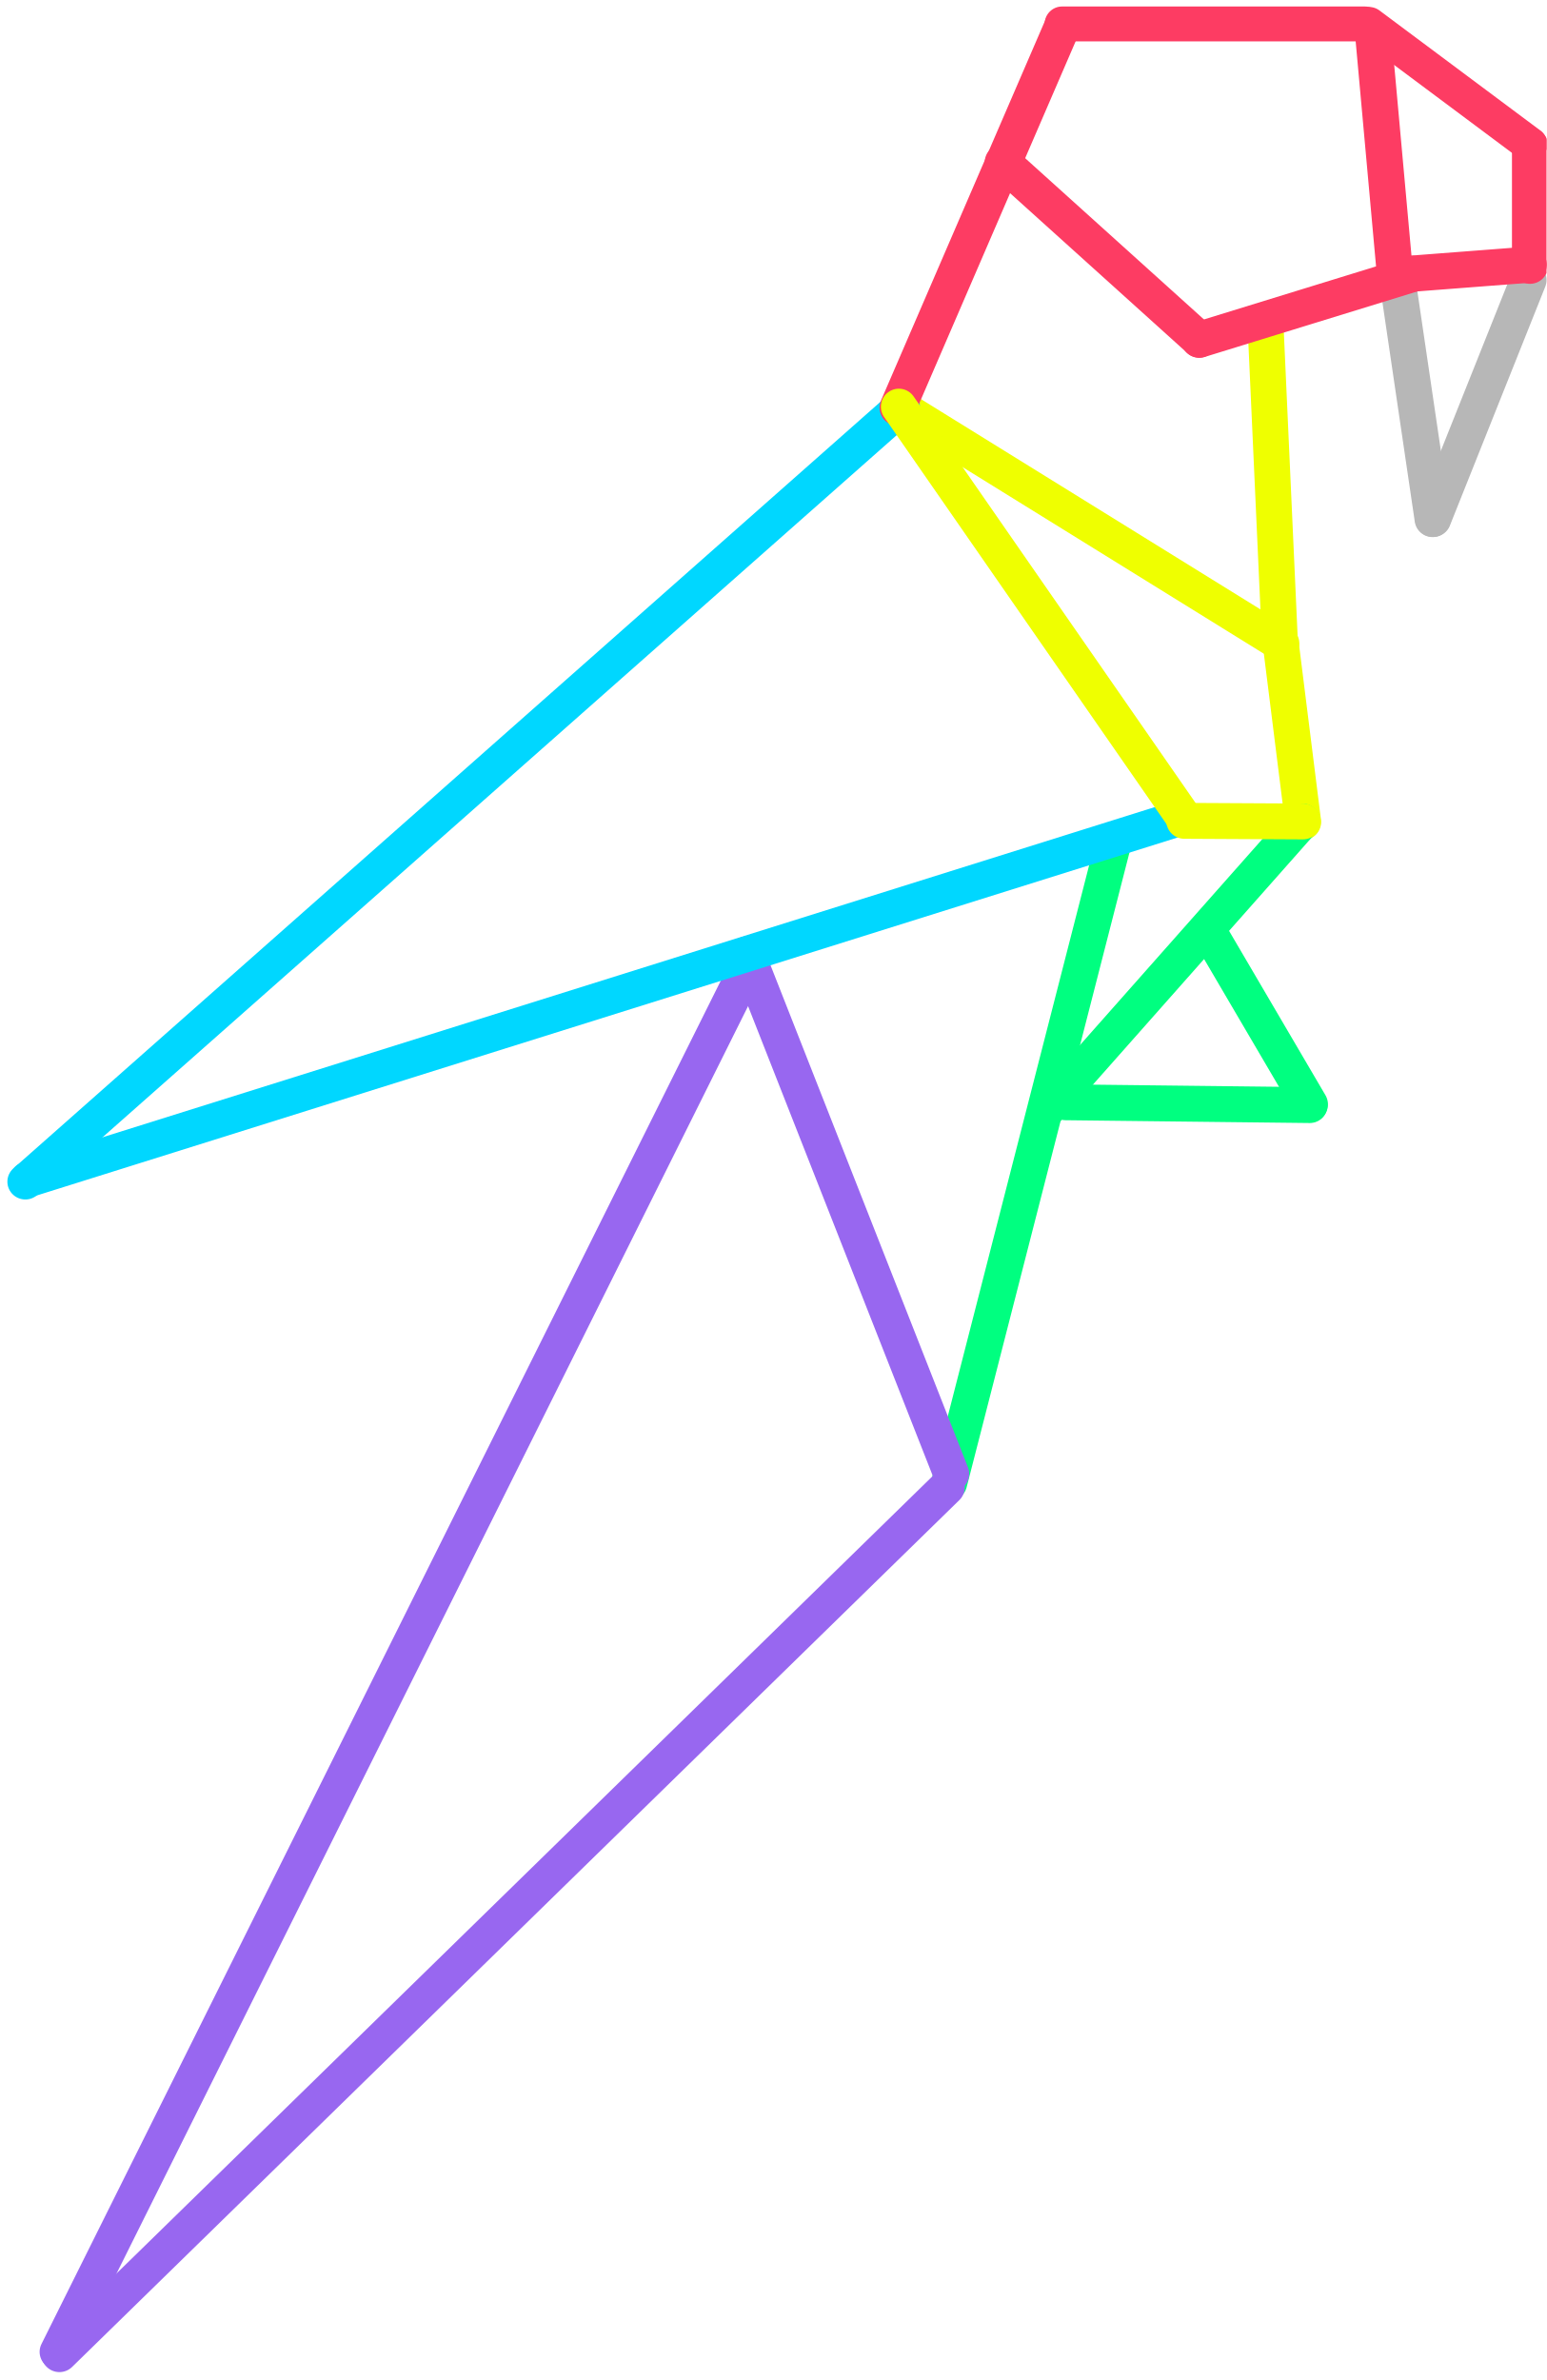
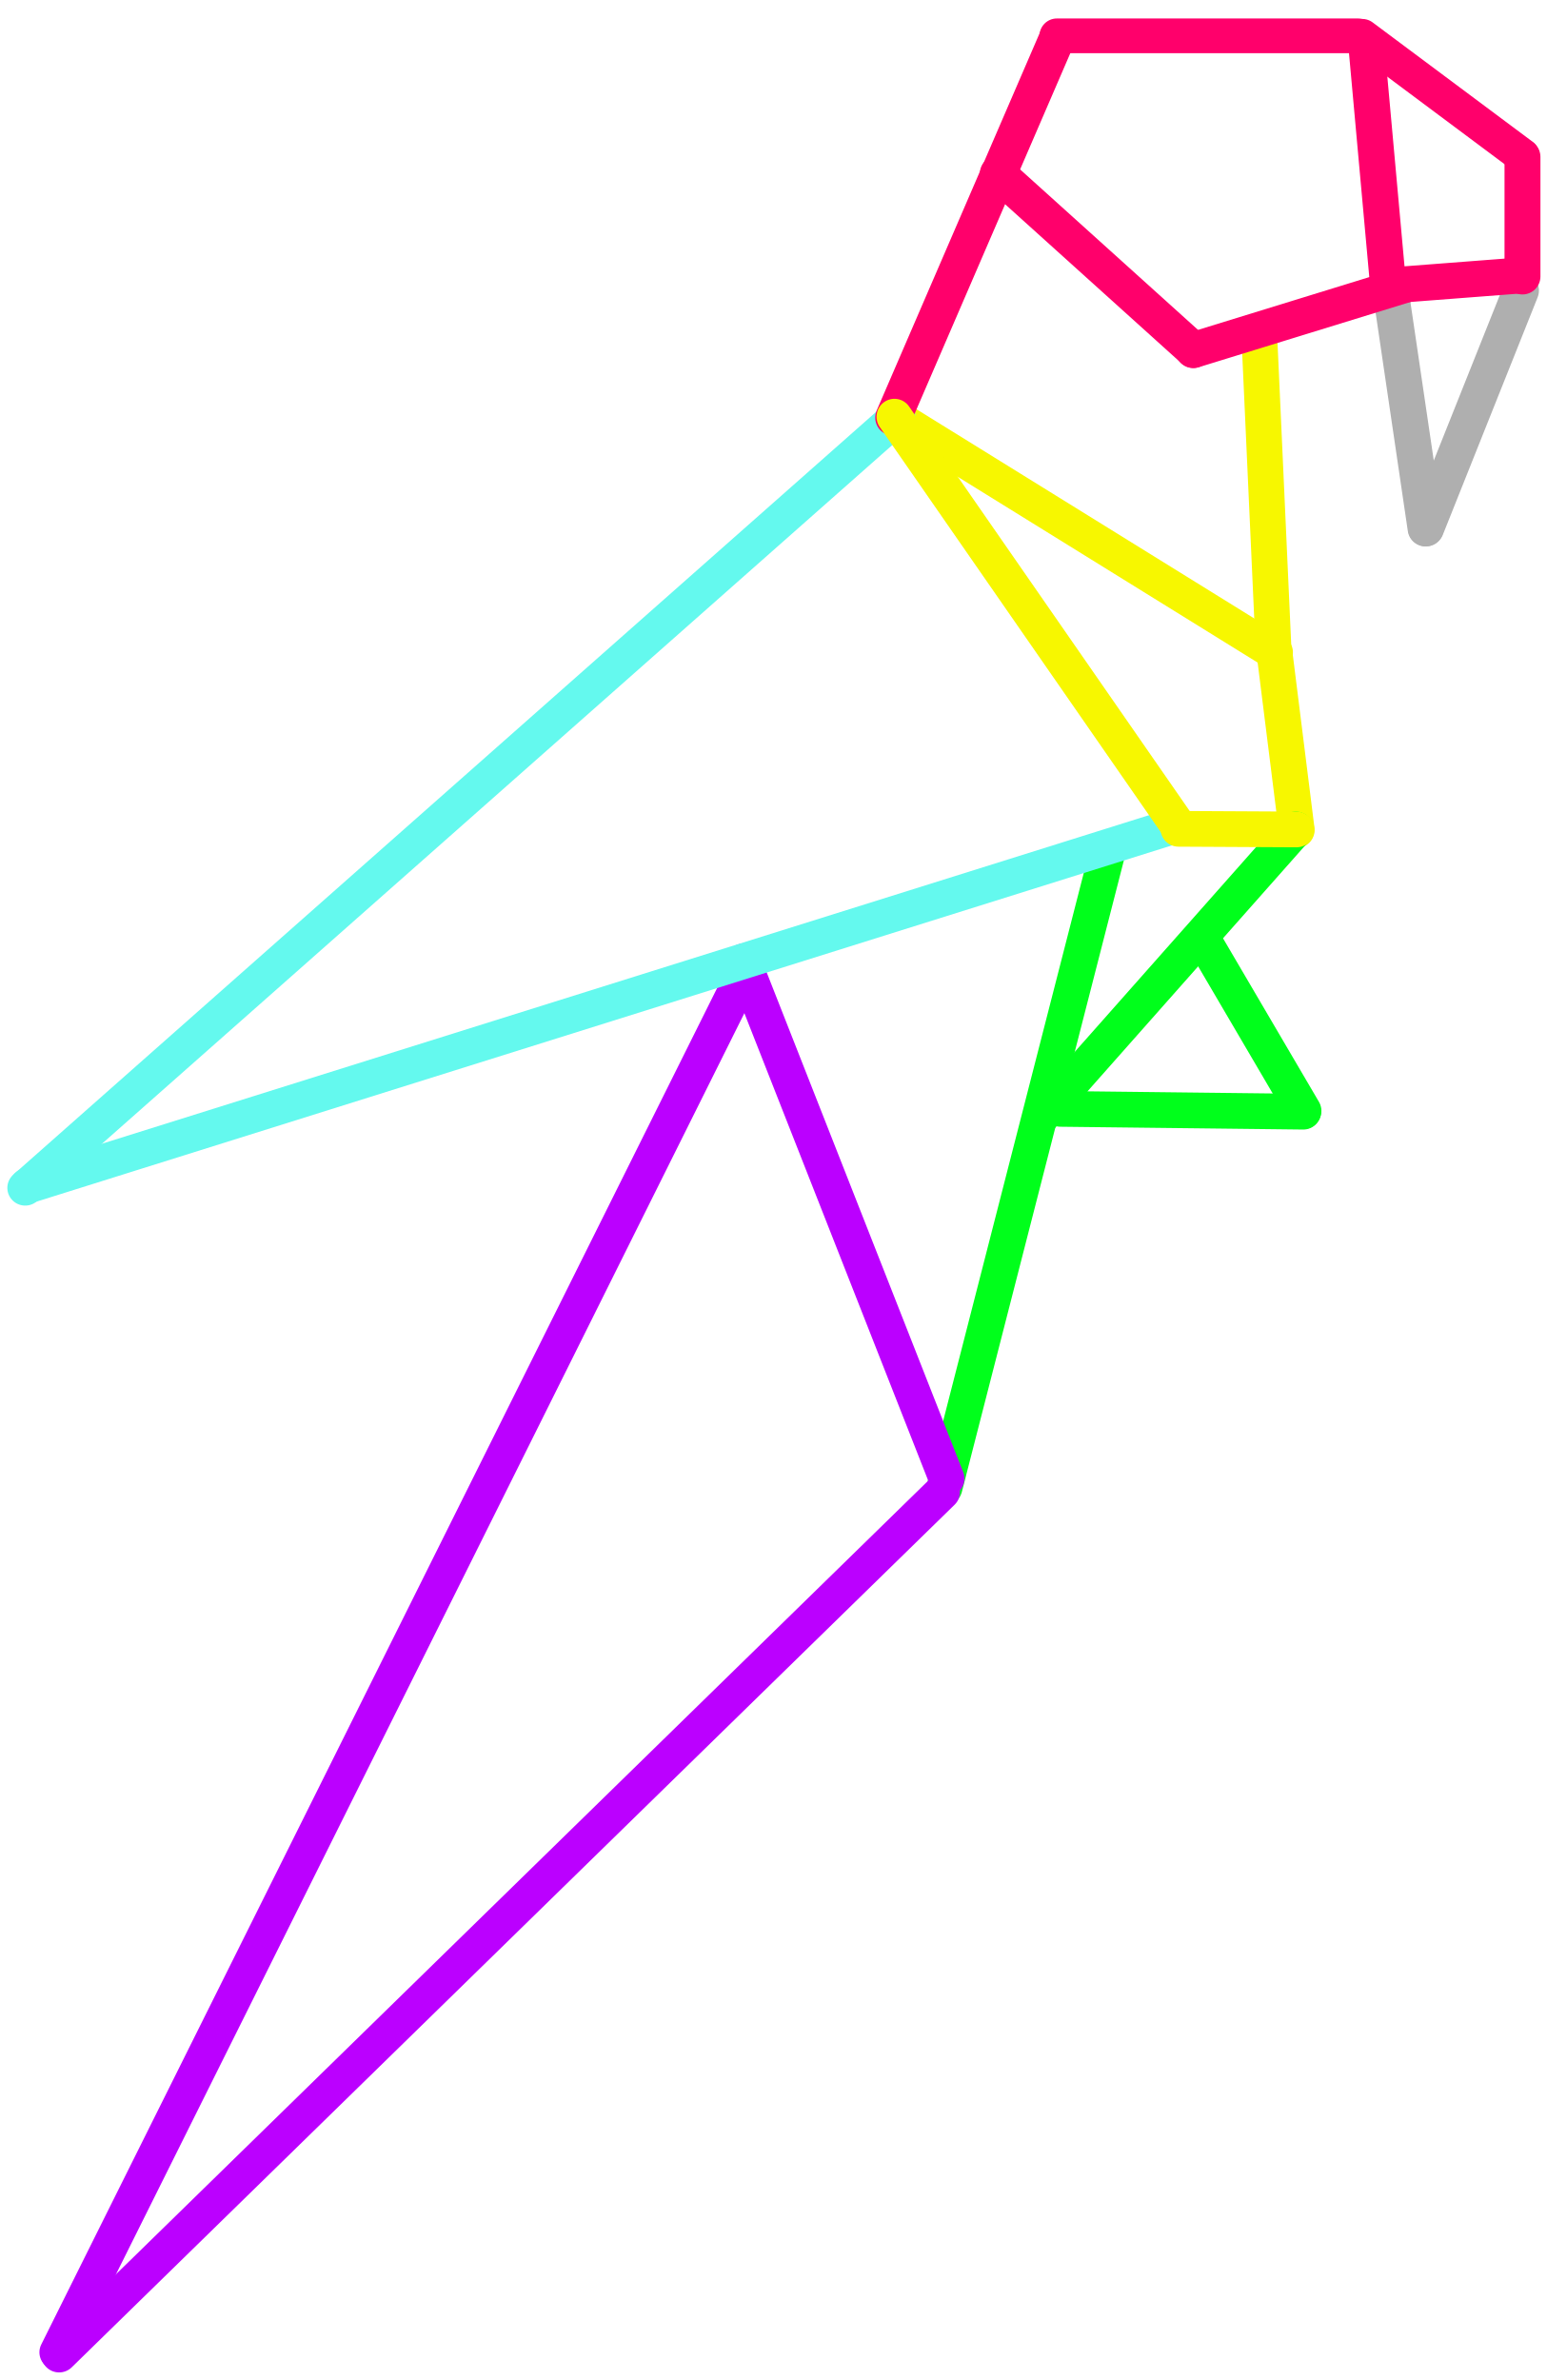
<svg xmlns="http://www.w3.org/2000/svg" version="1.1" viewBox="0.0 0.0 1528.538 2352.357" fill="none" stroke="none" stroke-linecap="square" stroke-miterlimit="10">
  <clipPath id="p.0">
    <path d="m0 0l1528.538 0l0 2352.357l-1528.538 0l0 -2352.357z" clip-rule="nonzero" />
  </clipPath>
  <g clip-path="url(#p.0)">
    <path fill="#000000" fill-opacity="0.0" d="m0 0l1528.538 0l0 2352.357l-1528.538 0z" fill-rule="evenodd" />
-     <path fill="#efff00" d="m1250.097 305.043l0 0c9.793 -0.444 18.093 7.136 18.537 16.929l13.981 308.158c0.213 4.703 -1.45 9.298 -4.625 12.774c-3.175 3.476 -7.6 5.549 -12.303 5.762l0 0l0 0c-9.793 0.444 -18.092 -7.136 -18.537 -16.929l-13.982 -308.158c-0.444 -9.793 7.135 -18.092 16.928 -18.535z" fill-rule="evenodd" />
-     <path fill="#efff00" d="m1264.003 621.229l0 0c9.759 -1.226 18.66 5.691 19.883 15.45l21.746 173.573c0.587 4.686 -0.711 9.415 -3.61 13.145c-2.898 3.73 -7.16 6.157 -11.846 6.746l0 0l0 0c-9.758 1.226 -18.66 -5.691 -19.883 -15.45l-21.746 -173.573c-1.223 -9.759 5.697 -18.664 15.456 -19.891z" fill-rule="evenodd" />
-     <path fill="#efff00" d="m873.027 392.279l0 0c5.149 -8.332 16.073 -10.906 24.4 -5.748l378.413 234.393c3.999 2.477 6.851 6.442 7.93 11.022c1.079 4.581 0.296 9.402 -2.176 13.403l0 0l0 0c-5.149 8.332 -16.073 10.906 -24.4 5.748l-378.413 -234.393c-8.327 -5.158 -10.903 -16.093 -5.754 -24.425z" fill-rule="evenodd" />
-     <path fill="#00d7ff" d="m11.811 1179.673l0 0c-6.523 -7.254 -5.886 -18.372 1.422 -24.834l866.447 -766.049c3.51 -3.103 8.12 -4.695 12.817 -4.426c4.697 0.269 9.095 2.377 12.228 5.86l0 0l0 0c6.523 7.254 5.886 18.372 -1.422 24.834l-866.447 766.049c-7.308 6.462 -18.521 5.819 -25.044 -1.434z" fill-rule="evenodd" />
-     <path fill="#00ff80" d="m1104.878 815.909l0 0c9.515 2.348 15.254 11.948 12.819 21.441l-162.269 632.615c-1.169 4.559 -4.106 8.483 -8.164 10.909c-4.058 2.426 -8.904 3.156 -13.474 2.028l0 0l0 0c-9.515 -2.348 -15.254 -11.948 -12.819 -21.441l162.269 -632.615c2.435 -9.493 12.122 -15.285 21.637 -12.937z" fill-rule="evenodd" />
-     <path fill="#00ff80" d="m1298.643 798.54l0 0c7.41 6.419 8.149 17.573 1.651 24.913l-251.744 284.378c-3.121 3.525 -7.527 5.681 -12.25 5.994c-4.723 0.313 -9.375 -1.243 -12.934 -4.325l0 0l0 0c-7.41 -6.419 -8.15 -17.573 -1.651 -24.913l251.744 -284.378c6.498 -7.341 17.773 -8.088 25.183 -1.669z" fill-rule="evenodd" />
-     <path fill="#00ff80" d="m1185.848 905.673l0 0c8.376 -5.044 19.175 -2.297 24.12 6.138l100.106 170.717c2.375 4.05 3.055 8.897 1.89 13.474c-1.165 4.577 -4.079 8.509 -8.101 10.932l0 0l0 0c-8.376 5.044 -19.175 2.297 -24.12 -6.138l-100.106 -170.717c-4.946 -8.434 -2.165 -19.361 6.21 -24.406z" fill-rule="evenodd" />
-     <path fill="#9867f0" d="m731.764 926.643l0 0c9.071 -3.679 19.329 0.724 22.911 9.834l201.988 513.687c1.72 4.375 1.64 9.272 -0.224 13.615c-1.864 4.343 -5.358 7.775 -9.715 9.542l0 0l0 0c-9.071 3.679 -19.329 -0.724 -22.911 -9.834l-201.988 -513.687c-3.582 -9.11 0.868 -19.478 9.939 -23.157z" fill-rule="evenodd" />
-     <path fill="#9867f0" d="m49.02 2340.293l0 0c-8.776 -4.271 -12.361 -14.814 -8.009 -23.549l678.38 -1361.438c2.09 -4.195 5.769 -7.403 10.227 -8.919c4.458 -1.516 9.33 -1.216 13.544 0.835l0 0l0 0c8.776 4.27 12.361 14.814 8.009 23.549l-678.38 1361.438c-4.353 8.735 -14.995 12.354 -23.771 8.084z" fill-rule="evenodd" />
-     <path fill="#9867f0" d="m46.064 2339.327l0 0c-6.914 -6.914 -6.85 -18.059 0.145 -24.893l876.971 -856.828c3.359 -3.282 7.899 -5.11 12.622 -5.082c4.723 0.027 9.242 1.908 12.562 5.229l0 0l0 0c6.914 6.914 6.85 18.059 -0.145 24.893l-876.971 856.828c-6.994 6.833 -18.27 6.768 -25.184 -0.146z" fill-rule="evenodd" />
-     <path fill="#00ff80" d="m1035.36 1089.272l0 0c0 -9.793 7.938 -17.641 17.731 -17.528l241.231 2.773c4.703 0.054 9.213 1.974 12.538 5.338c3.325 3.364 5.193 7.896 5.193 12.598l0 0l0 0c0 9.793 -7.938 17.641 -17.731 17.528l-241.231 -2.773l0 0c-9.793 -0.113 -17.731 -8.143 -17.731 -17.936z" fill-rule="evenodd" />
-     <path fill="#00d7ff" d="m10.416 1171.173l0 0c-2.992 -9.315 2.15 -19.241 11.485 -22.17l1137.062 -356.794c4.483 -1.407 9.353 -0.979 13.538 1.19c4.186 2.168 7.344 5.9 8.781 10.373l0 0l0 0c2.992 9.315 -2.15 19.241 -11.485 22.17l-1137.062 356.794c-9.335 2.929 -19.328 -2.248 -22.32 -11.562z" fill-rule="evenodd" />
-     <path fill="#b7b7b7" d="m1517.337 260.195l0 0c9.167 3.627 13.635 13.989 9.981 23.145l-94.261 236.135c-1.755 4.397 -5.187 7.922 -9.541 9.799c-4.354 1.878 -9.273 1.954 -13.675 0.212l0 0l0 0c-9.167 -3.627 -13.636 -13.989 -9.981 -23.145l94.261 -236.135c3.655 -9.156 14.049 -13.638 23.216 -10.011z" fill-rule="evenodd" />
-     <path fill="#b7b7b7" d="m1380.454 271.692l0 0c9.758 -1.479 18.836 5.238 20.275 15.003l32.961 223.601c0.691 4.689 -0.508 9.468 -3.332 13.286c-2.825 3.818 -7.045 6.361 -11.731 7.071l0 0l0 0c-9.759 1.479 -18.836 -5.238 -20.276 -15.003l-32.961 -223.601c-1.439 -9.764 5.305 -18.879 15.063 -20.357z" fill-rule="evenodd" />
-     <path fill="#fd3c63" d="m1032.535 23.647l0 0c0 -9.515 7.713 -17.228 17.228 -17.228l299.213 0c4.569 0 8.951 1.815 12.182 5.046c3.231 3.231 5.046 7.613 5.046 12.182l0 0l0 0c0 9.515 -7.713 17.228 -17.228 17.228l-299.213 0c-9.515 0 -17.228 -7.713 -17.228 -17.228z" fill-rule="evenodd" />
-     <path fill="#fd3c63" d="m1339.284 13.843l0 0c5.688 -7.645 16.491 -9.223 24.128 -3.525l158.861 118.516c3.668 2.736 6.1 6.819 6.762 11.35c0.662 4.531 -0.501 9.139 -3.232 12.81l0 0l0 0c-5.688 7.645 -16.491 9.223 -24.128 3.525l-158.861 -118.516c-7.638 -5.698 -9.218 -16.515 -3.53 -24.16z" fill-rule="evenodd" />
-     <path fill="#fd3c63" d="m1512.243 126.103l0 0c9.854 0 17.843 7.988 17.843 17.843l0 118.74c0 4.732 -1.88 9.27 -5.226 12.617c-3.346 3.346 -7.885 5.226 -12.617 5.226l0 0l0 0c-9.854 0 -17.843 -7.988 -17.843 -17.842l0 -118.74c0 -9.854 7.988 -17.843 17.843 -17.843z" fill-rule="evenodd" />
-     <path fill="#fd3c63" d="m1355.187 10.865l0 0c9.854 -0.878 18.566 6.397 19.459 16.25l22.31 246.178c0.429 4.732 -1.04 9.437 -4.083 13.081c-3.043 3.644 -7.411 5.928 -12.143 6.35l0 0l0 0c-9.854 0.878 -18.566 -6.397 -19.459 -16.25l-22.31 -246.178l0 0c-0.893 -9.853 6.372 -18.552 16.226 -19.431z" fill-rule="evenodd" />
-     <path fill="#fd3c63" d="m1367.47 272.652l0 0c-0.731 -9.854 6.664 -18.457 16.516 -19.215l125.645 -9.665c4.731 -0.364 9.408 1.167 13.001 4.256c3.594 3.089 5.809 7.483 6.16 12.215l0 0l0 0c0.731 9.854 -6.664 18.457 -16.516 19.215l-125.645 9.665c-9.852 0.758 -18.431 -6.616 -19.162 -16.47z" fill-rule="evenodd" />
-     <path fill="#fd3c63" d="m1168.245 341.073l0 0c-2.887 -9.411 2.398 -19.389 11.805 -22.288l211.54 -65.187c4.517 -1.392 9.401 -0.932 13.576 1.279c4.175 2.211 7.299 5.992 8.686 10.511l0 0l0 0c2.888 9.411 -2.398 19.389 -11.805 22.288l-211.54 65.187c-9.407 2.899 -19.374 -2.38 -22.261 -11.791z" fill-rule="evenodd" />
-     <path fill="#fd3c63" d="m977.908 148.473l0 0c6.619 -7.297 17.915 -7.863 25.23 -1.265l194.296 175.254c3.513 3.169 5.62 7.6 5.856 12.318c0.237 4.718 -1.416 9.338 -4.595 12.842l0 0l0 0c-6.619 7.297 -17.915 7.863 -25.23 1.265l-194.296 -175.254c-7.315 -6.598 -7.88 -17.863 -1.261 -25.16z" fill-rule="evenodd" />
-     <path fill="#fd3c63" d="m880.143 419.348l0 0c-9.071 -3.975 -13.242 -14.568 -9.315 -23.66l162.914 -377.216c1.886 -4.366 5.425 -7.795 9.838 -9.533c4.414 -1.738 9.341 -1.642 13.697 0.267l0 0l0 0c9.071 3.975 13.242 14.568 9.315 23.66l-162.914 377.216c-3.927 9.092 -14.464 13.241 -23.535 9.266z" fill-rule="evenodd" />
-     <path fill="#efff00" d="m878.274 387.392l0 0c8.036 -5.636 19.086 -3.666 24.681 4.399l279.52 402.982c2.687 3.873 3.73 8.663 2.901 13.315c-0.829 4.652 -3.463 8.787 -7.322 11.493l0 0l0 0c-8.036 5.636 -19.086 3.666 -24.681 -4.399l-279.521 -402.982l0 0c-5.594 -8.065 -3.615 -19.172 4.422 -24.808z" fill-rule="evenodd" />
-     <path fill="#efff00" d="m1152.716 811.203l0 0c0 -9.793 7.939 -17.69 17.732 -17.637l117.26 0.629c4.703 0.025 9.213 1.918 12.538 5.261c3.325 3.343 5.194 7.864 5.194 12.566l0 0l0 0c0 9.793 -7.939 17.69 -17.732 17.637l-117.26 -0.629c-9.793 -0.052 -17.732 -8.034 -17.732 -17.827z" fill-rule="evenodd" />
+     <path fill="#f7f700" d="m1243.926 315.408l0 0c9.75 -0.435 18.012 7.116 18.455 16.866l13.924 306.615c0.213 4.682 -1.443 9.255 -4.604 12.713c-3.16 3.458 -7.566 5.518 -12.248 5.727l0 0l0 0c-9.75 0.435 -18.012 -7.116 -18.455 -16.866l-13.924 -306.615c-0.443 -9.749 7.102 -18.005 16.852 -18.44z" fill-rule="evenodd" />
+     <path fill="#f7f700" d="m1257.779 630.043l0 0c9.706 -1.218 18.561 5.664 19.777 15.37l21.644 172.755c0.584 4.661 -0.708 9.364 -3.591 13.073c-2.883 3.709 -7.121 6.122 -11.782 6.707l0 0l0 0c-9.706 1.218 -18.561 -5.664 -19.777 -15.37l-21.643 -172.755c-1.216 -9.706 5.667 -18.562 15.373 -19.78z" fill-rule="evenodd" />
+     <path fill="#f7f700" d="m868.725 402.237l0 0c5.123 -8.297 15.996 -10.861 24.285 -5.726l376.532 233.247c3.981 2.466 6.821 6.414 7.897 10.975c1.075 4.561 0.297 9.362 -2.163 13.347l0 0l0 0c-5.123 8.297 -15.996 10.861 -24.285 5.726l-376.532 -233.247c-8.29 -5.135 -10.857 -16.024 -5.734 -24.322z" fill-rule="evenodd" />
+     <path fill="#64f9ee" d="m11.748 1185.74l0 0c-6.488 -7.219 -5.853 -18.282 1.419 -24.711l862.202 -762.262c3.492 -3.087 8.079 -4.671 12.751 -4.403c4.672 0.268 9.048 2.366 12.164 5.833l0 0l0 0c6.488 7.219 5.853 18.283 -1.419 24.711l-862.202 762.262c-7.272 6.429 -18.426 5.788 -24.915 -1.43z" fill-rule="evenodd" />
+     <path fill="#00ff1b" d="m1099.425 823.762l0 0c9.471 2.34 15.184 11.897 12.76 21.347l-161.488 629.463c-1.164 4.538 -4.088 8.444 -8.127 10.859c-4.039 2.414 -8.864 3.14 -13.412 2.016l0 0l0 0c-9.471 -2.34 -15.184 -11.897 -12.76 -21.347l161.488 -629.463c2.424 -9.45 12.068 -15.214 21.539 -12.875z" fill-rule="evenodd" />
+     <path fill="#00ff1b" d="m1292.254 806.49l0 0c7.367 6.384 8.101 17.476 1.639 24.775l-250.522 282.986c-3.103 3.505 -7.484 5.649 -12.18 5.959c-4.696 0.311 -9.321 -1.237 -12.859 -4.303l0 0l0 0c-7.367 -6.384 -8.101 -17.476 -1.639 -24.775l250.522 -282.986c6.461 -7.299 17.671 -8.04 25.038 -1.656z" fill-rule="evenodd" />
+     <path fill="#00ff1b" d="m1180.006 913.103l0 0c8.332 -5.027 19.078 -2.298 24.001 6.096l99.621 169.855c2.364 4.031 3.042 8.856 1.884 13.413c-1.158 4.557 -4.056 8.474 -8.057 10.888l0 0l0 0c-8.332 5.027 -19.078 2.298 -24.001 -6.096l-99.621 -169.855c-4.923 -8.394 -2.16 -19.274 6.173 -24.301z" fill-rule="evenodd" />
+     <path fill="#bb00ff" d="m728.155 933.957l0 0c9.028 -3.662 19.237 0.72 22.802 9.786l201.01 511.136c1.712 4.354 1.632 9.228 -0.223 13.55c-1.855 4.322 -5.333 7.738 -9.668 9.496l0 0l0 0c-9.028 3.662 -19.237 -0.72 -22.802 -9.786l-201.01 -511.136c-3.565 -9.066 0.863 -19.384 9.891 -23.046z" fill-rule="evenodd" />
+     <path fill="#bb00ff" d="m48.778 2340.628l0 0c-8.732 -4.244 -12.301 -14.73 -7.971 -23.42l675.028 -1354.735c2.079 -4.173 5.739 -7.366 10.175 -8.875c4.435 -1.51 9.283 -1.213 13.476 0.826l0 0l0 0c8.732 4.244 12.301 14.73 7.971 23.42l-675.028 1354.735c-4.33 8.69 -14.919 12.294 -23.651 8.05z" fill-rule="evenodd" />
+     <path fill="#bb00ff" d="m45.836 2339.675l0 0c-6.88 -6.88 -6.815 -17.969 0.144 -24.768l872.657 -852.606c3.342 -3.265 7.859 -5.084 12.558 -5.057c4.699 0.027 9.195 1.899 12.499 5.202l0 0l0 0c6.88 6.88 6.815 17.969 -0.144 24.768l-872.657 852.606c-6.959 6.799 -18.178 6.734 -25.057 -0.146z" fill-rule="evenodd" />
+     <path fill="#00ff1b" d="m1030.256 1095.792l0 0c0 -9.75 7.903 -17.562 17.652 -17.45l240.034 2.773c4.682 0.054 9.172 1.966 12.482 5.315c3.31 3.349 5.17 7.861 5.17 12.543l0 0l0 0c0 9.75 -7.903 17.562 -17.652 17.45l-240.034 -2.773l0 0c-9.749 -0.113 -17.652 -8.108 -17.652 -17.858z" fill-rule="evenodd" />
+     <path fill="#64f9ee" d="m10.36 1177.285l0 0c-2.975 -9.271 2.145 -19.151 11.436 -22.065l1131.459 -355.019c4.461 -1.4 9.307 -0.974 13.472 1.185c4.165 2.158 7.307 5.872 8.735 10.325l0 0l0 0c2.974 9.271 -2.146 19.151 -11.436 22.065l-1131.459 355.019c-9.29 2.915 -19.233 -2.238 -22.207 -11.509z" fill-rule="evenodd" />
+     <path fill="#afafaf" d="m1509.854 270.792l0 0c9.124 3.609 13.571 13.923 9.934 23.035l-93.789 234.969c-1.747 4.376 -5.162 7.884 -9.495 9.753c-4.333 1.869 -9.229 1.945 -13.61 0.211l0 0l0 0c-9.124 -3.609 -13.571 -13.923 -9.934 -23.035l93.789 -234.969c3.637 -9.112 13.982 -13.574 23.105 -9.964z" fill-rule="evenodd" />
+     <path fill="#afafaf" d="m1373.656 282.231l0 0c9.706 -1.47 18.735 5.212 20.167 14.924l32.8 222.499c0.688 4.664 -0.505 9.417 -3.314 13.214c-2.81 3.797 -7.007 6.327 -11.668 7.032l0 0l0 0c-9.706 1.47 -18.735 -5.212 -20.167 -14.924l-32.8 -222.499l0 0c-1.432 -9.712 5.276 -18.777 14.983 -20.247z" fill-rule="evenodd" />
+     <path fill="#ff006b" d="m1027.446 35.418l0 0c0 -9.471 7.678 -17.15 17.15 -17.15l297.701 0c4.548 0 8.91 1.807 12.127 5.023c3.216 3.216 5.023 7.578 5.023 12.127l0 0l0 0c0 9.471 -7.678 17.15 -17.15 17.15l-297.701 0c-9.471 0 -17.15 -7.678 -17.15 -17.15z" fill-rule="evenodd" />
+     <path fill="#ff006b" d="m1332.679 25.66l0 0c5.662 -7.61 16.415 -9.182 24.018 -3.51l158.073 117.918c3.651 2.724 6.073 6.787 6.732 11.298c0.659 4.51 -0.498 9.097 -3.217 12.751l0 0l0 0c-5.662 7.61 -16.416 9.182 -24.019 3.51l-158.073 -117.918c-7.603 -5.672 -9.177 -16.439 -3.515 -24.049z" fill-rule="evenodd" />
+     <path fill="#ff006b" d="m1504.795 137.362l0 0c9.802 0 17.748 7.946 17.748 17.748l0 118.173c0 4.707 -1.87 9.221 -5.198 12.55c-3.328 3.328 -7.843 5.198 -12.55 5.198l0 0l0 0c-9.802 0 -17.748 -7.946 -17.748 -17.748l0 -118.173c0 -9.802 7.946 -17.748 17.748 -17.748z" fill-rule="evenodd" />
+     <path fill="#ff006b" d="m1348.513 22.7l0 0c9.802 -0.878 18.468 6.355 19.356 16.156l22.201 244.98c0.427 4.707 -1.034 9.388 -4.061 13.014c-3.027 3.626 -7.372 5.901 -12.079 6.323l0 0l0 0c-9.802 0.878 -18.468 -6.355 -19.356 -16.156l-22.201 -244.98l0 0c-0.888 -9.801 6.338 -18.459 16.14 -19.337z" fill-rule="evenodd" />
+     <path fill="#ff006b" d="m1360.736 283.182l0 0c-0.731 -9.802 6.622 -18.359 16.422 -19.113l125.046 -9.617c4.706 -0.362 9.359 1.161 12.935 4.233c3.576 3.072 5.782 7.443 6.133 12.15l0 0l0 0c0.731 9.802 -6.622 18.359 -16.422 19.113l-125.046 9.617c-9.8 0.754 -18.337 -6.581 -19.068 -16.383z" fill-rule="evenodd" />
+     <path fill="#ff006b" d="m1162.48 351.278l0 0c-2.87 -9.367 2.393 -19.299 11.756 -22.184l210.504 -64.86c4.496 -1.385 9.356 -0.927 13.509 1.274c4.154 2.201 7.262 5.965 8.64 10.463l0 0l0 0c2.87 9.367 -2.393 19.299 -11.756 22.184l-210.505 64.86c-9.363 2.885 -19.279 -2.37 -22.149 -11.737z" fill-rule="evenodd" />
+     <path fill="#ff006b" d="m973.092 159.624l0 0c6.584 -7.262 17.822 -7.827 25.101 -1.262l193.357 174.398c3.496 3.153 5.592 7.562 5.828 12.257c0.236 4.695 -1.407 9.292 -4.569 12.78l0 0l0 0c-6.584 7.262 -17.822 7.827 -25.101 1.262l-193.357 -174.398c-7.279 -6.565 -7.843 -17.775 -1.259 -25.037z" fill-rule="evenodd" />
+     <path fill="#ff006b" d="m875.806 429.165l0 0c-9.028 -3.957 -13.178 -14.501 -9.27 -23.551l162.1 -375.355c1.877 -4.346 5.399 -7.758 9.791 -9.487c4.393 -1.729 9.296 -1.633 13.631 0.268l0 0l0 0c9.028 3.957 13.178 14.501 9.27 23.551l-162.1 375.355c-3.908 9.049 -14.395 13.177 -23.423 9.22z" fill-rule="evenodd" />
+     <path fill="#f7f700" d="m873.935 397.366l0 0c8.002 -5.61 19.003 -3.648 24.573 4.381l278.13 400.969c2.675 3.856 3.713 8.624 2.888 13.256c-0.826 4.631 -3.448 8.747 -7.291 11.441l0 0l0 0c-8.002 5.61 -19.003 3.648 -24.573 -4.381l-278.13 -400.969l0 0c-5.57 -8.03 -3.598 -19.087 4.403 -24.696z" fill-rule="evenodd" />
+     <path fill="#f7f700" d="m1147.034 819.093l0 0c0 -9.75 7.904 -17.611 17.653 -17.558l116.662 0.629c4.682 0.025 9.172 1.909 12.483 5.238c3.311 3.329 5.171 7.829 5.171 12.511l0 0l0 0c0 9.75 -7.904 17.611 -17.653 17.558l-116.662 -0.629c-9.75 -0.052 -17.653 -7.999 -17.653 -17.749z" fill-rule="evenodd" />
  </g>
</svg>
